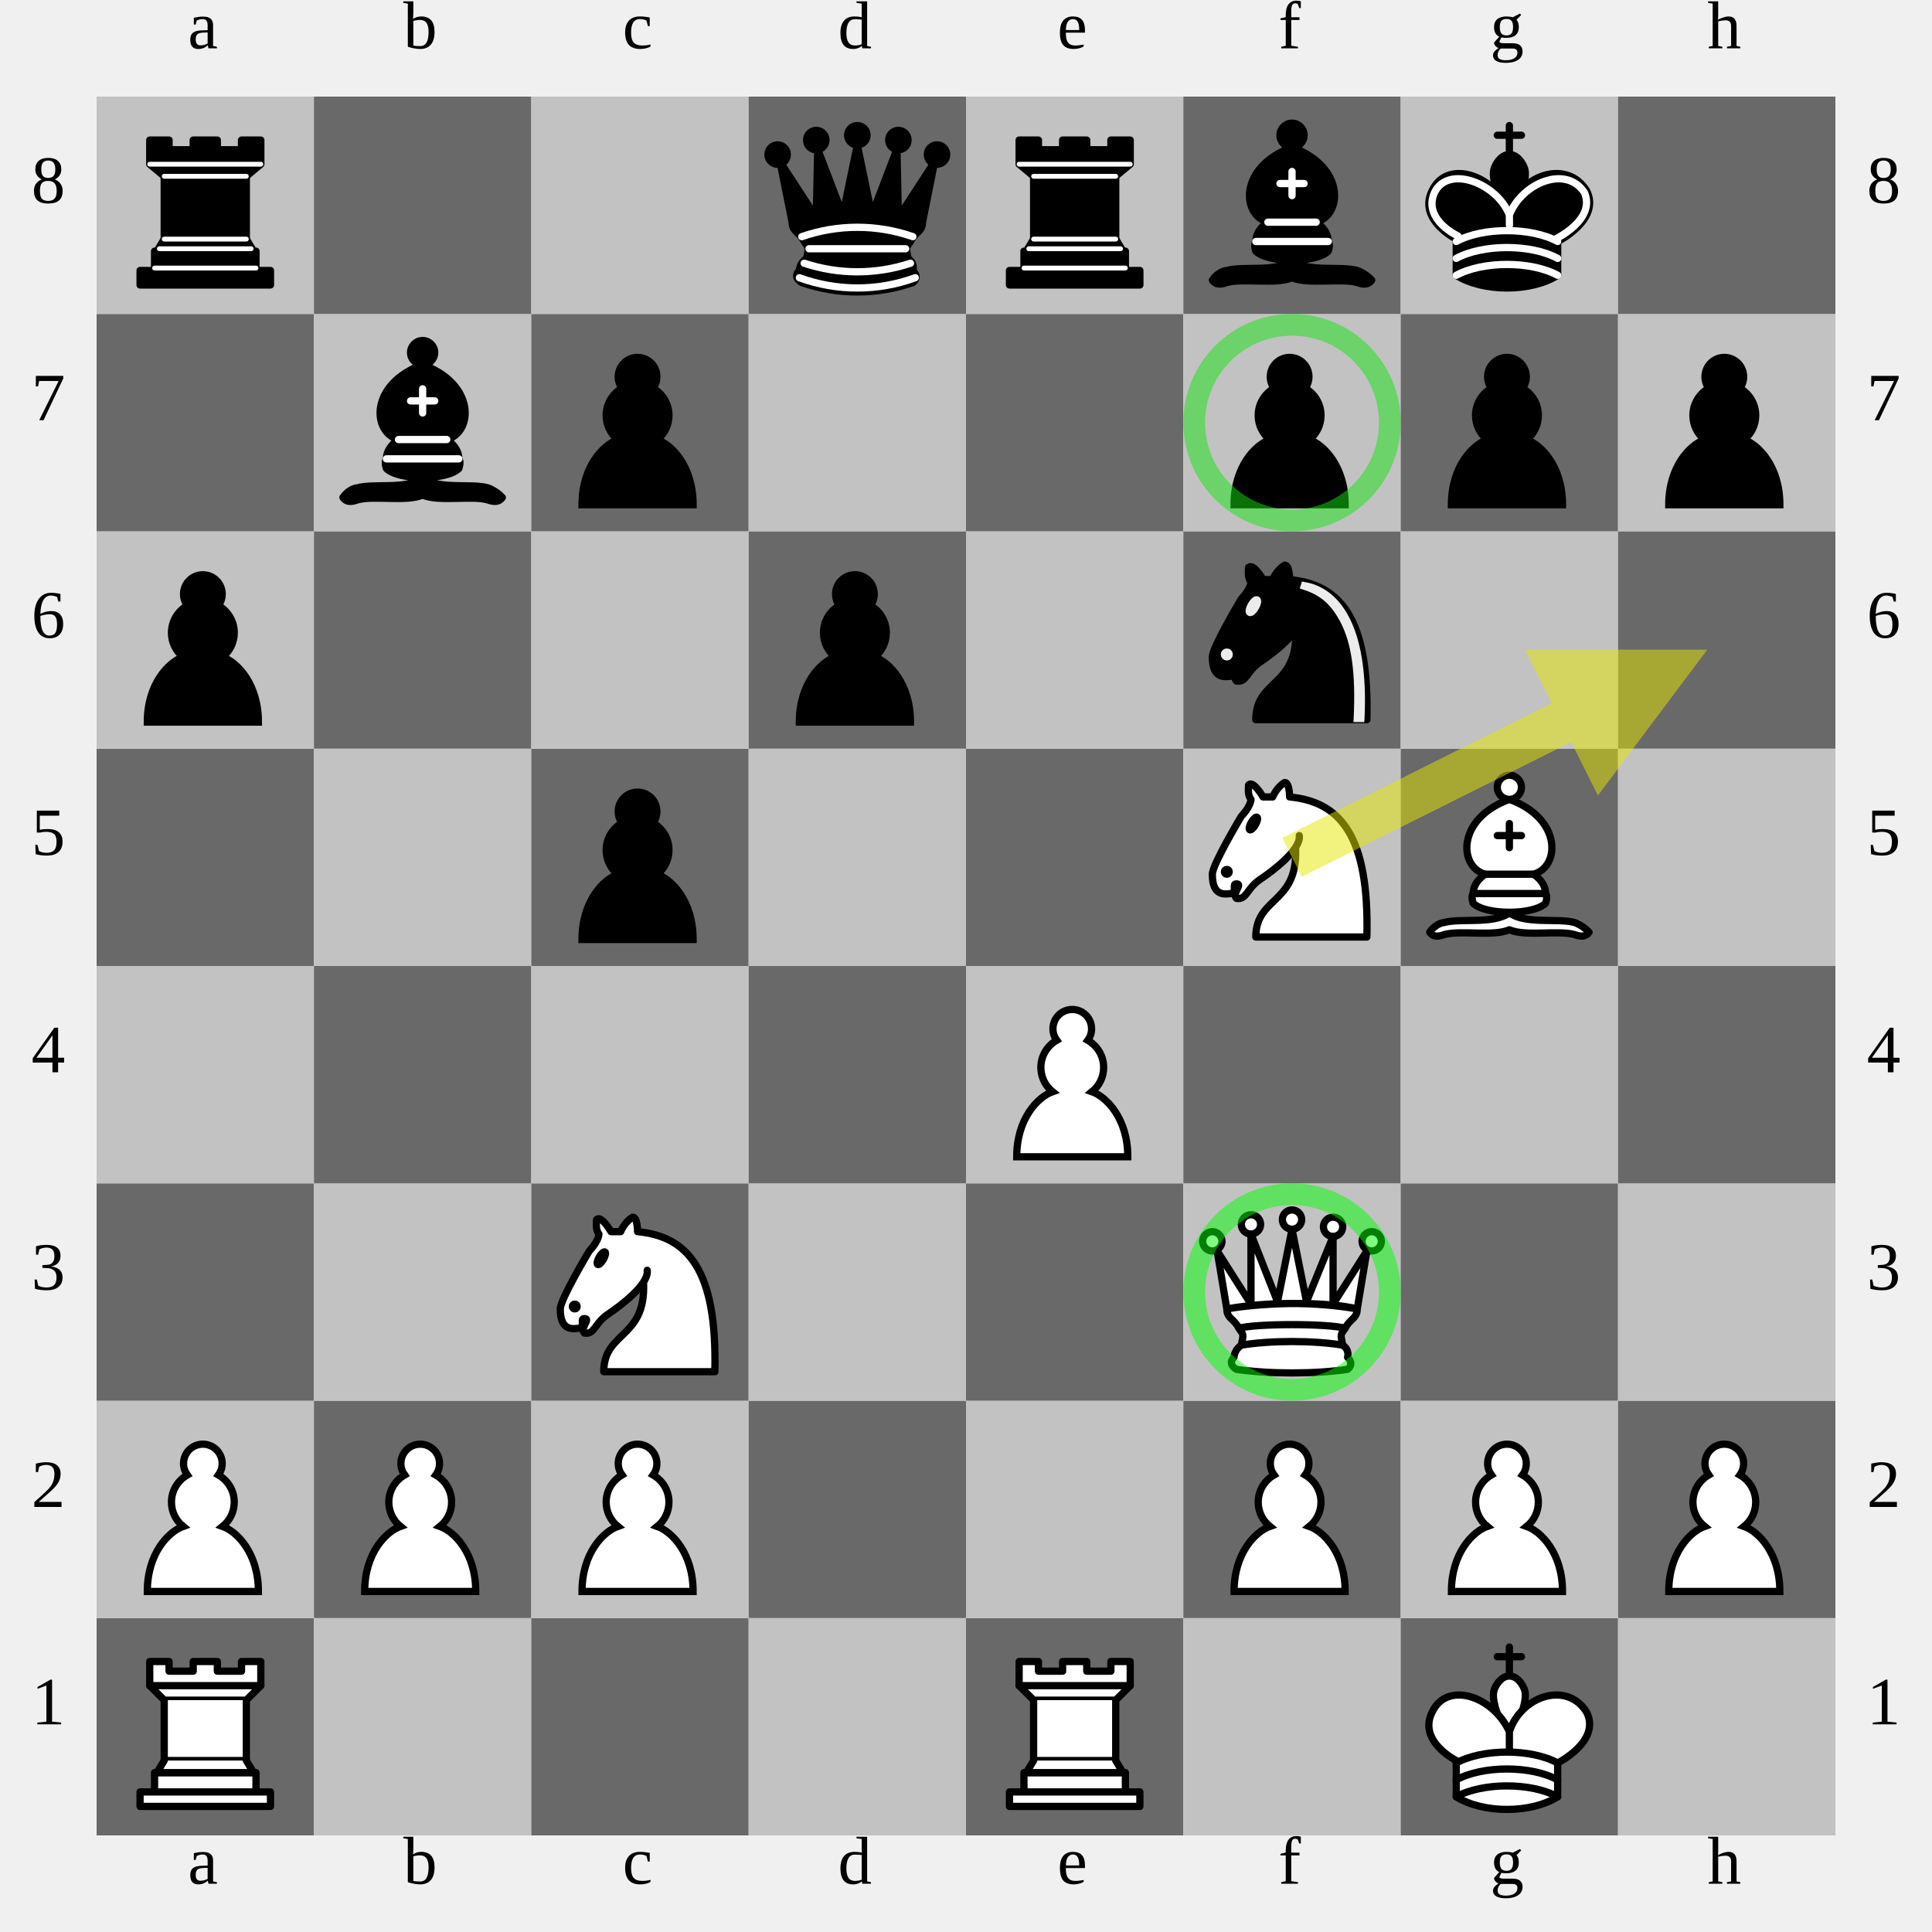
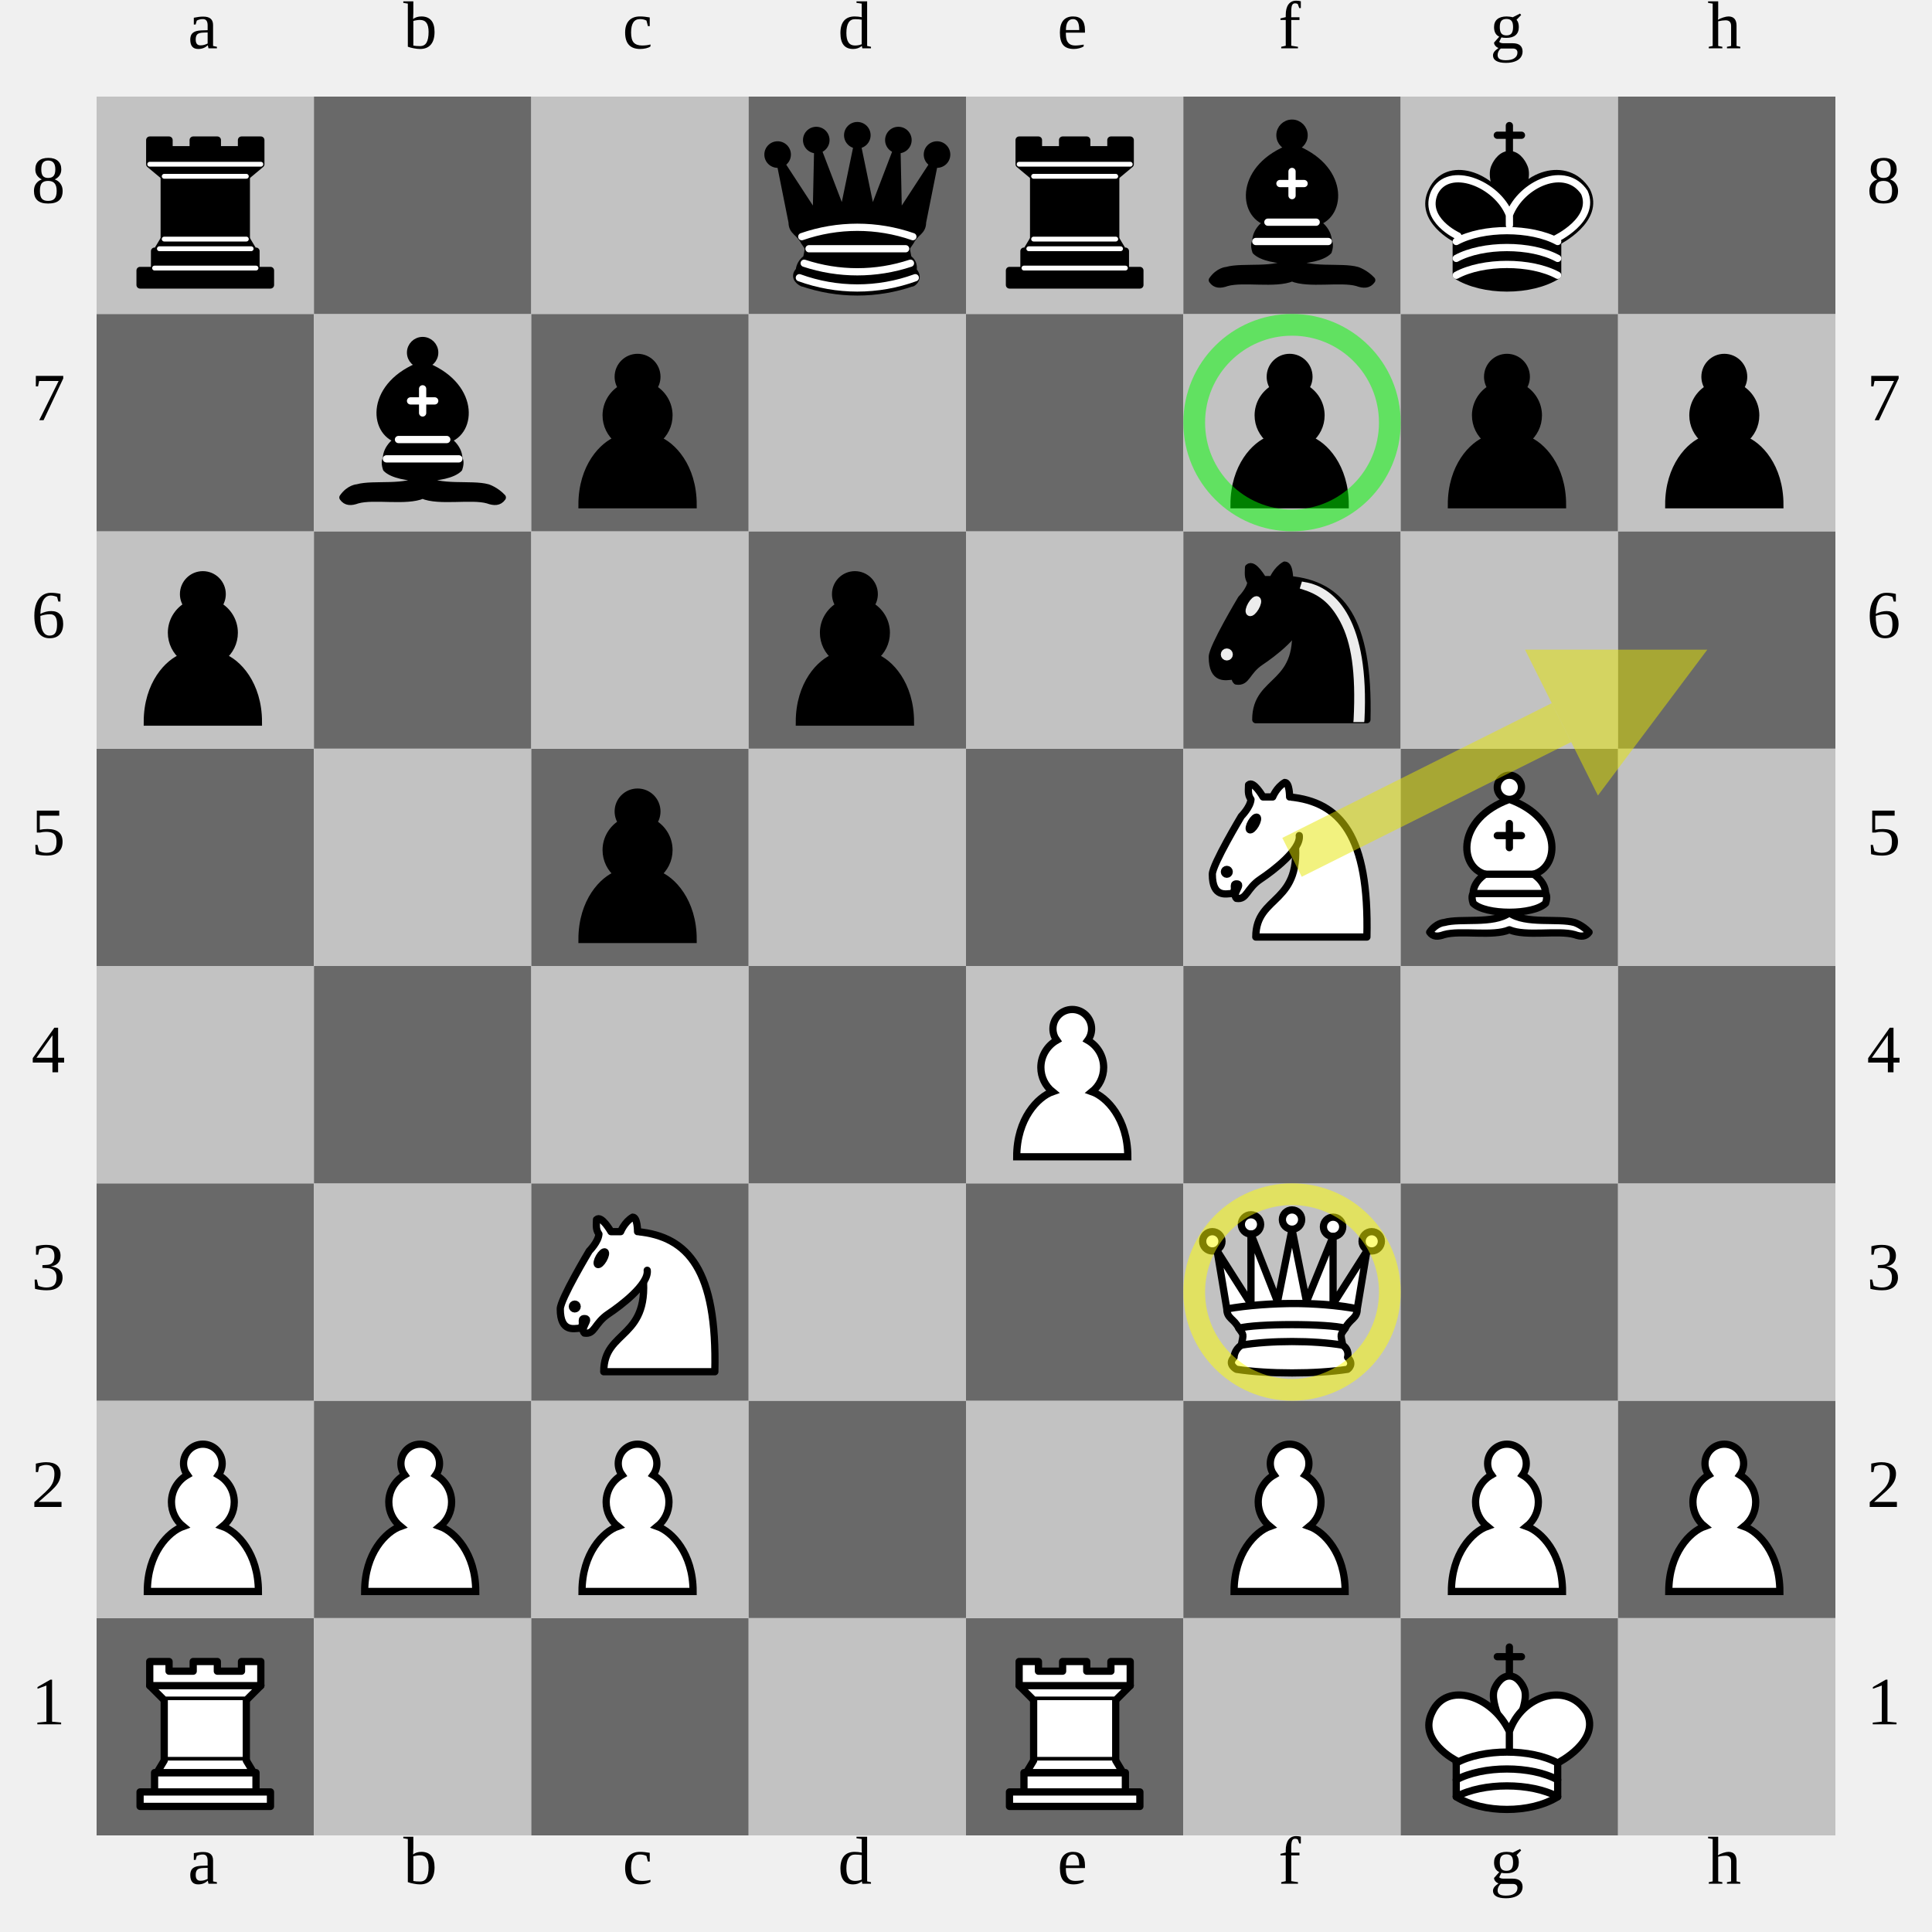
<svg xmlns="http://www.w3.org/2000/svg" xmlns:xlink="http://www.w3.org/1999/xlink" version="1.1" viewBox="0 0 400 400">
  <defs>
    <g class="white pawn" id="white-pawn">
      <path d="M22 9c-2.21 0-4 1.79-4 4 0 .89.29 1.71.78 2.38-1.95 1.12-3.28 3.21-3.28 5.62 0 2.03.94 3.84 2.41 5.03-3 1.06-7.41 5.55-7.41 13.47h23c0-7.92-4.41-12.41-7.41-13.47 1.47-1.19 2.41-3 2.41-5.03 0-2.41-1.33-4.5-3.28-5.62.49-.67.78-1.49.78-2.38 0-2.21-1.79-4-4-4z" fill="#fff" stroke="#000" stroke-linecap="round" stroke-width="1.5" />
    </g>
    <g class="white knight" fill="none" fill-rule="evenodd" id="white-knight" stroke="#000" stroke-linecap="round" stroke-linejoin="round" stroke-width="1.5">
      <path d="M 22,10 C 32.5,11 38.5,18 38,39 L 15,39 C 15,30 25,32.5 23,18" style="fill:#ffffff; stroke:#000000;" />
      <path d="M 24,18 C 24.38,20.91 18.45,25.37 16,27 C 13,29 13.18,31.34 11,31 C 9.958,30.06 12.41,27.96 11,28 C 10,28 11.19,29.23 10,30 C 9,30 5.997,31 6,26 C 6,24 12,14 12,14 C 12,14 13.89,12.1 14,10.5 C 13.27,9.506 13.5,8.5 13.5,7.5 C 14.5,6.5 16.5,10 16.5,10 L 18.5,10 C 18.5,10 19.28,8.008 21,7 C 22,7 22,10 22,10" style="fill:#ffffff; stroke:#000000;" />
      <path d="M 9.5 25.5 A 0.5 0.5 0 1 1 8.5,25.5 A 0.5 0.5 0 1 1 9.5 25.5 z" style="fill:#000000; stroke:#000000;" />
      <path d="M 15 15.5 A 0.5 1.5 0 1 1 14,15.5 A 0.5 1.5 0 1 1 15 15.5 z" style="fill:#000000; stroke:#000000;" transform="matrix(0.866,0.5,-0.5,0.866,9.693,-5.173)" />
    </g>
    <g class="white bishop" fill="none" fill-rule="evenodd" id="white-bishop" stroke="#000" stroke-linecap="round" stroke-linejoin="round" stroke-width="1.5">
      <g fill="#fff" stroke-linecap="butt">
        <path d="M9 36c3.39-.97 10.11.43 13.5-2 3.39 2.43 10.11 1.03 13.5 2 0 0 1.65.54 3 2-.68.97-1.65.99-3 .5-3.39-.97-10.11.46-13.5-1-3.39 1.46-10.11.03-13.5 1-1.354.49-2.323.47-3-.5 1.354-1.94 3-2 3-2zM15 32c2.5 2.5 12.5 2.5 15 0 .5-1.5 0-2 0-2 0-2.5-2.5-4-2.5-4 5.5-1.5 6-11.5-5-15.5-11 4-10.5 14-5 15.5 0 0-2.5 1.5-2.5 4 0 0-.5.5 0 2zM25 8a2.5 2.5 0 1 1-5 0 2.5 2.5 0 1 1 5 0z" />
      </g>
      <path d="M17.5 26h10M15 30h15m-7.5-14.5v5M20 18h5" stroke-linejoin="miter" />
    </g>
    <g class="white rook" fill="#fff" fill-rule="evenodd" id="white-rook" stroke="#000" stroke-linecap="round" stroke-linejoin="round" stroke-width="1.5">
      <path d="M9 39h27v-3H9v3zM12 36v-4h21v4H12zM11 14V9h4v2h5V9h5v2h5V9h4v5" stroke-linecap="butt" />
      <path d="M34 14l-3 3H14l-3-3" />
      <path d="M31 17v12.5H14V17" stroke-linecap="butt" stroke-linejoin="miter" />
      <path d="M31 29.5l1.5 2.5h-20l1.5-2.5" />
      <path d="M11 14h23" fill="none" stroke-linejoin="miter" />
    </g>
    <g class="white queen" fill="#fff" fill-rule="evenodd" id="white-queen" stroke="#000" stroke-linecap="round" stroke-linejoin="round" stroke-width="1.5">
      <path d="M8 12a2 2 0 1 1-4 0 2 2 0 1 1 4 0zM24.5 7.5a2 2 0 1 1-4 0 2 2 0 1 1 4 0zM41 12a2 2 0 1 1-4 0 2 2 0 1 1 4 0zM16 8.5a2 2 0 1 1-4 0 2 2 0 1 1 4 0zM33 9a2 2 0 1 1-4 0 2 2 0 1 1 4 0z" />
      <path d="M9 26c8.5-1.5 21-1.5 27 0l2-12-7 11V11l-5.5 13.5-3-15-3 15-5.5-14V25L7 14l2 12zM9 26c0 2 1.5 2 2.5 4 1 1.5 1 1 .5 3.5-1.5 1-1.5 2.5-1.5 2.5-1.5 1.5.5 2.5.5 2.5 6.5 1 16.5 1 23 0 0 0 1.5-1 0-2.5 0 0 .5-1.5-1-2.5-.5-2.5-.5-2 .5-3.5 1-2 2.5-2 2.5-4-8.5-1.5-18.5-1.5-27 0z" stroke-linecap="butt" />
      <path d="M11.5 30c3.5-1 18.5-1 22 0M12 33.5c6-1 15-1 21 0" fill="none" />
    </g>
    <g class="white king" fill="none" fill-rule="evenodd" id="white-king" stroke="#000" stroke-linecap="round" stroke-linejoin="round" stroke-width="1.5">
      <path d="M22.5 11.63V6M20 8h5" stroke-linejoin="miter" />
      <path d="M22.5 25s4.5-7.5 3-10.5c0 0-1-2.5-3-2.5s-3 2.5-3 2.5c-1.5 3 3 10.5 3 10.5" fill="#fff" stroke-linecap="butt" stroke-linejoin="miter" />
      <path d="M11.5 37c5.5 3.5 15.5 3.5 21 0v-7s9-4.5 6-10.5c-4-6.5-13.5-3.5-16 4V27v-3.5c-3.5-7.5-13-10.5-16-4-3 6 5 10 5 10V37z" fill="#fff" />
      <path d="M11.5 30c5.5-3 15.5-3 21 0m-21 3.5c5.5-3 15.5-3 21 0m-21 3.5c5.5-3 15.5-3 21 0" />
    </g>
    <g class="black pawn" id="black-pawn">
      <path d="M22 9c-2.21 0-4 1.79-4 4 0 .89.29 1.71.78 2.38-1.95 1.12-3.28 3.21-3.28 5.62 0 2.03.94 3.84 2.41 5.03-3 1.06-7.41 5.55-7.41 13.47h23c0-7.92-4.41-12.41-7.41-13.47 1.47-1.19 2.41-3 2.41-5.03 0-2.41-1.33-4.5-3.28-5.62.49-.67.78-1.49.78-2.38 0-2.21-1.79-4-4-4z" stroke="#000" stroke-linecap="round" stroke-width="1.5" />
    </g>
    <g class="black knight" fill="none" fill-rule="evenodd" id="black-knight" stroke="#000" stroke-linecap="round" stroke-linejoin="round" stroke-width="1.5">
      <path d="M 22,10 C 32.5,11 38.5,18 38,39 L 15,39 C 15,30 25,32.5 23,18" style="fill:#000000; stroke:#000000;" />
      <path d="M 24,18 C 24.38,20.91 18.45,25.37 16,27 C 13,29 13.18,31.34 11,31 C 9.958,30.06 12.41,27.96 11,28 C 10,28 11.19,29.23 10,30 C 9,30 5.997,31 6,26 C 6,24 12,14 12,14 C 12,14 13.89,12.1 14,10.5 C 13.27,9.506 13.5,8.5 13.5,7.5 C 14.5,6.5 16.5,10 16.5,10 L 18.5,10 C 18.5,10 19.28,8.008 21,7 C 22,7 22,10 22,10" style="fill:#000000; stroke:#000000;" />
      <path d="M 9.5 25.5 A 0.5 0.5 0 1 1 8.5,25.5 A 0.5 0.5 0 1 1 9.5 25.5 z" style="fill:#ececec; stroke:#ececec;" />
      <path d="M 15 15.5 A 0.5 1.5 0 1 1 14,15.5 A 0.5 1.5 0 1 1 15 15.5 z" style="fill:#ececec; stroke:#ececec;" transform="matrix(0.866,0.5,-0.5,0.866,9.693,-5.173)" />
      <path d="M 24.55,10.4 L 24.1,11.85 L 24.6,12 C 27.75,13 30.25,14.49 32.5,18.75 C 34.75,23.01 35.75,29.06 35.25,39 L 35.2,39.5 L 37.45,39.5 L 37.5,39 C 38,28.94 36.62,22.15 34.25,17.66 C 31.88,13.17 28.46,11.02 25.06,10.5 L 24.55,10.4 z " style="fill:#ececec; stroke:none;" />
    </g>
    <g class="black bishop" fill="none" fill-rule="evenodd" id="black-bishop" stroke="#000" stroke-linecap="round" stroke-linejoin="round" stroke-width="1.5">
      <path d="M9 36c3.39-.97 10.11.43 13.5-2 3.39 2.43 10.11 1.03 13.5 2 0 0 1.65.54 3 2-.68.97-1.65.99-3 .5-3.39-.97-10.11.46-13.5-1-3.39 1.46-10.11.03-13.5 1-1.354.49-2.323.47-3-.5 1.354-1.94 3-2 3-2zm6-4c2.5 2.5 12.5 2.5 15 0 .5-1.5 0-2 0-2 0-2.5-2.5-4-2.5-4 5.5-1.5 6-11.5-5-15.5-11 4-10.5 14-5 15.5 0 0-2.5 1.5-2.5 4 0 0-.5.5 0 2zM25 8a2.5 2.5 0 1 1-5 0 2.5 2.5 0 1 1 5 0z" fill="#000" stroke-linecap="butt" />
      <path d="M17.5 26h10M15 30h15m-7.5-14.5v5M20 18h5" stroke="#fff" stroke-linejoin="miter" />
    </g>
    <g class="black rook" fill="#000" fill-rule="evenodd" id="black-rook" stroke="#000" stroke-linecap="round" stroke-linejoin="round" stroke-width="1.5">
      <path d="M9 39h27v-3H9v3zM12.5 32l1.5-2.5h17l1.5 2.5h-20zM12 36v-4h21v4H12z" stroke-linecap="butt" />
      <path d="M14 29.5v-13h17v13H14z" stroke-linecap="butt" stroke-linejoin="miter" />
      <path d="M14 16.5L11 14h23l-3 2.5H14zM11 14V9h4v2h5V9h5v2h5V9h4v5H11z" stroke-linecap="butt" />
      <path d="M12 35.5h21M13 31.5h19M14 29.5h17M14 16.5h17M11 14h23" fill="none" stroke="#fff" stroke-linejoin="miter" stroke-width="1" />
    </g>
    <g class="black queen" fill="#000" fill-rule="evenodd" id="black-queen" stroke="#000" stroke-linecap="round" stroke-linejoin="round" stroke-width="1.5">
      <g fill="#000" stroke="none">
        <circle cx="6" cy="12" r="2.75" />
        <circle cx="14" cy="9" r="2.75" />
        <circle cx="22.5" cy="8" r="2.75" />
        <circle cx="31" cy="9" r="2.75" />
        <circle cx="39" cy="12" r="2.75" />
      </g>
      <path d="M9 26c8.5-1.5 21-1.5 27 0l2.5-12.5L31 25l-.3-14.1-5.2 13.6-3-14.5-3 14.5-5.2-13.6L14 25 6.5 13.5 9 26zM9 26c0 2 1.5 2 2.5 4 1 1.5 1 1 .5 3.5-1.5 1-1.5 2.5-1.5 2.5-1.5 1.5.5 2.5.5 2.5 6.5 1 16.5 1 23 0 0 0 1.5-1 0-2.5 0 0 .5-1.5-1-2.5-.5-2.5-.5-2 .5-3.5 1-2 2.5-2 2.5-4-8.5-1.5-18.5-1.5-27 0z" stroke-linecap="butt" />
      <path d="M11 38.5a35 35 1 0 0 23 0" fill="none" stroke-linecap="butt" />
      <path d="M11 29a35 35 1 0 1 23 0M12.5 31.5h20M11.5 34.5a35 35 1 0 0 22 0M10.5 37.5a35 35 1 0 0 24 0" fill="none" stroke="#fff" />
    </g>
    <g class="black king" fill="none" fill-rule="evenodd" id="black-king" stroke="#000" stroke-linecap="round" stroke-linejoin="round" stroke-width="1.5">
      <path d="M22.5 11.63V6" stroke-linejoin="miter" />
      <path d="M22.5 25s4.5-7.5 3-10.5c0 0-1-2.5-3-2.5s-3 2.5-3 2.5c-1.5 3 3 10.5 3 10.5" fill="#000" stroke-linecap="butt" stroke-linejoin="miter" />
      <path d="M11.5 37c5.5 3.5 15.5 3.5 21 0v-7s9-4.5 6-10.5c-4-6.5-13.5-3.5-16 4V27v-3.5c-3.5-7.5-13-10.5-16-4-3 6 5 10 5 10V37z" fill="#000" />
      <path d="M20 8h5" stroke-linejoin="miter" />
      <path d="M32 29.5s8.5-4 6.03-9.65C34.15 14 25 18 22.5 24.5l.01 2.1-.01-2.1C20 18 9.906 14 6.997 19.85c-2.497 5.65 4.853 9 4.853 9M11.5 30c5.5-3 15.5-3 21 0m-21 3.5c5.5-3 15.5-3 21 0m-21 3.5c5.5-3 15.5-3 21 0" stroke="#fff" />
    </g>
  </defs>
  <rect class="square dark a1" fill="#696969" height="45" stroke="none" width="45" x="20" y="335" />
  <use transform="translate(20, 335)" xlink:href="#white-rook" />
  <rect class="square light b1" fill="#c2c2c2" height="45" stroke="none" width="45" x="65" y="335" />
  <rect class="square dark c1" fill="#696969" height="45" stroke="none" width="45" x="110" y="335" />
  <rect class="square light d1" fill="#c2c2c2" height="45" stroke="none" width="45" x="155" y="335" />
  <rect class="square dark e1" fill="#696969" height="45" stroke="none" width="45" x="200" y="335" />
  <use transform="translate(200, 335)" xlink:href="#white-rook" />
  <rect class="square light f1" fill="#c2c2c2" height="45" stroke="none" width="45" x="245" y="335" />
  <rect class="square dark g1" fill="#696969" height="45" stroke="none" width="45" x="290" y="335" />
  <use transform="translate(290, 335)" xlink:href="#white-king" />
  <rect class="square light h1" fill="#c2c2c2" height="45" stroke="none" width="45" x="335" y="335" />
  <rect class="square light a2" fill="#c2c2c2" height="45" stroke="none" width="45" x="20" y="290" />
  <use transform="translate(20, 290)" xlink:href="#white-pawn" />
  <rect class="square dark b2" fill="#696969" height="45" stroke="none" width="45" x="65" y="290" />
  <use transform="translate(65, 290)" xlink:href="#white-pawn" />
  <rect class="square light c2" fill="#c2c2c2" height="45" stroke="none" width="45" x="110" y="290" />
  <use transform="translate(110, 290)" xlink:href="#white-pawn" />
  <rect class="square dark d2" fill="#696969" height="45" stroke="none" width="45" x="155" y="290" />
  <rect class="square light e2" fill="#c2c2c2" height="45" stroke="none" width="45" x="200" y="290" />
  <rect class="square dark f2" fill="#696969" height="45" stroke="none" width="45" x="245" y="290" />
  <use transform="translate(245, 290)" xlink:href="#white-pawn" />
  <rect class="square light g2" fill="#c2c2c2" height="45" stroke="none" width="45" x="290" y="290" />
  <use transform="translate(290, 290)" xlink:href="#white-pawn" />
  <rect class="square dark h2" fill="#696969" height="45" stroke="none" width="45" x="335" y="290" />
  <use transform="translate(335, 290)" xlink:href="#white-pawn" />
  <rect class="square dark a3" fill="#696969" height="45" stroke="none" width="45" x="20" y="245" />
  <rect class="square light b3" fill="#c2c2c2" height="45" stroke="none" width="45" x="65" y="245" />
  <rect class="square dark c3" fill="#696969" height="45" stroke="none" width="45" x="110" y="245" />
  <use transform="translate(110, 245)" xlink:href="#white-knight" />
  <rect class="square light d3" fill="#c2c2c2" height="45" stroke="none" width="45" x="155" y="245" />
  <rect class="square dark e3" fill="#696969" height="45" stroke="none" width="45" x="200" y="245" />
  <rect class="square light f3" fill="#c2c2c2" height="45" stroke="none" width="45" x="245" y="245" />
  <use transform="translate(245, 245)" xlink:href="#white-queen" />
  <rect class="square dark g3" fill="#696969" height="45" stroke="none" width="45" x="290" y="245" />
  <rect class="square light h3" fill="#c2c2c2" height="45" stroke="none" width="45" x="335" y="245" />
  <rect class="square light a4" fill="#c2c2c2" height="45" stroke="none" width="45" x="20" y="200" />
  <rect class="square dark b4" fill="#696969" height="45" stroke="none" width="45" x="65" y="200" />
  <rect class="square light c4" fill="#c2c2c2" height="45" stroke="none" width="45" x="110" y="200" />
  <rect class="square dark d4" fill="#696969" height="45" stroke="none" width="45" x="155" y="200" />
  <rect class="square light e4" fill="#c2c2c2" height="45" stroke="none" width="45" x="200" y="200" />
  <use transform="translate(200, 200)" xlink:href="#white-pawn" />
  <rect class="square dark f4" fill="#696969" height="45" stroke="none" width="45" x="245" y="200" />
  <rect class="square light g4" fill="#c2c2c2" height="45" stroke="none" width="45" x="290" y="200" />
  <rect class="square dark h4" fill="#696969" height="45" stroke="none" width="45" x="335" y="200" />
  <rect class="square dark a5" fill="#696969" height="45" stroke="none" width="45" x="20" y="155" />
  <rect class="square light b5" fill="#c2c2c2" height="45" stroke="none" width="45" x="65" y="155" />
  <rect class="square dark c5" fill="#696969" height="45" stroke="none" width="45" x="110" y="155" />
  <use transform="translate(110, 155)" xlink:href="#black-pawn" />
  <rect class="square light d5" fill="#c2c2c2" height="45" stroke="none" width="45" x="155" y="155" />
  <rect class="square dark e5" fill="#696969" height="45" stroke="none" width="45" x="200" y="155" />
  <rect class="square light f5" fill="#c2c2c2" height="45" stroke="none" width="45" x="245" y="155" />
  <use transform="translate(245, 155)" xlink:href="#white-knight" />
  <rect class="square dark g5" fill="#696969" height="45" stroke="none" width="45" x="290" y="155" />
  <use transform="translate(290, 155)" xlink:href="#white-bishop" />
  <rect class="square light h5" fill="#c2c2c2" height="45" stroke="none" width="45" x="335" y="155" />
  <rect class="square light a6" fill="#c2c2c2" height="45" stroke="none" width="45" x="20" y="110" />
  <use transform="translate(20, 110)" xlink:href="#black-pawn" />
  <rect class="square dark b6" fill="#696969" height="45" stroke="none" width="45" x="65" y="110" />
  <rect class="square light c6" fill="#c2c2c2" height="45" stroke="none" width="45" x="110" y="110" />
  <rect class="square dark d6" fill="#696969" height="45" stroke="none" width="45" x="155" y="110" />
  <use transform="translate(155, 110)" xlink:href="#black-pawn" />
  <rect class="square light e6" fill="#c2c2c2" height="45" stroke="none" width="45" x="200" y="110" />
  <rect class="square dark f6" fill="#696969" height="45" stroke="none" width="45" x="245" y="110" />
  <use transform="translate(245, 110)" xlink:href="#black-knight" />
  <rect class="square light g6" fill="#c2c2c2" height="45" stroke="none" width="45" x="290" y="110" />
  <rect class="square dark h6" fill="#696969" height="45" stroke="none" width="45" x="335" y="110" />
  <rect class="square dark a7" fill="#696969" height="45" stroke="none" width="45" x="20" y="65" />
  <rect class="square light b7" fill="#c2c2c2" height="45" stroke="none" width="45" x="65" y="65" />
  <use transform="translate(65, 65)" xlink:href="#black-bishop" />
  <rect class="square dark c7" fill="#696969" height="45" stroke="none" width="45" x="110" y="65" />
  <use transform="translate(110, 65)" xlink:href="#black-pawn" />
  <rect class="square light d7" fill="#c2c2c2" height="45" stroke="none" width="45" x="155" y="65" />
  <rect class="square dark e7" fill="#696969" height="45" stroke="none" width="45" x="200" y="65" />
  <rect class="square light f7" fill="#c2c2c2" height="45" stroke="none" width="45" x="245" y="65" />
  <use transform="translate(245, 65)" xlink:href="#black-pawn" />
  <rect class="square dark g7" fill="#696969" height="45" stroke="none" width="45" x="290" y="65" />
  <use transform="translate(290, 65)" xlink:href="#black-pawn" />
  <rect class="square light h7" fill="#c2c2c2" height="45" stroke="none" width="45" x="335" y="65" />
  <use transform="translate(335, 65)" xlink:href="#black-pawn" />
  <rect class="square light a8" fill="#c2c2c2" height="45" stroke="none" width="45" x="20" y="20" />
  <use transform="translate(20, 20)" xlink:href="#black-rook" />
  <rect class="square dark b8" fill="#696969" height="45" stroke="none" width="45" x="65" y="20" />
  <rect class="square light c8" fill="#c2c2c2" height="45" stroke="none" width="45" x="110" y="20" />
  <rect class="square dark d8" fill="#696969" height="45" stroke="none" width="45" x="155" y="20" />
  <use transform="translate(155, 20)" xlink:href="#black-queen" />
  <rect class="square light e8" fill="#c2c2c2" height="45" stroke="none" width="45" x="200" y="20" />
  <use transform="translate(200, 20)" xlink:href="#black-rook" />
  <rect class="square dark f8" fill="#696969" height="45" stroke="none" width="45" x="245" y="20" />
  <use transform="translate(245, 20)" xlink:href="#black-bishop" />
  <rect class="square light g8" fill="#c2c2c2" height="45" stroke="none" width="45" x="290" y="20" />
  <use transform="translate(290, 20)" xlink:href="#black-king" />
  <rect class="square dark h8" fill="#696969" height="45" stroke="none" width="45" x="335" y="20" />
  <text alignment-baseline="middle" font-size="14" text-anchor="middle" x="42" y="10">a</text>
  <text alignment-baseline="middle" font-size="14" text-anchor="middle" x="42" y="390">a</text>
  <text alignment-baseline="middle" font-size="14" text-anchor="middle" x="87" y="10">b</text>
  <text alignment-baseline="middle" font-size="14" text-anchor="middle" x="87" y="390">b</text>
  <text alignment-baseline="middle" font-size="14" text-anchor="middle" x="132" y="10">c</text>
  <text alignment-baseline="middle" font-size="14" text-anchor="middle" x="132" y="390">c</text>
  <text alignment-baseline="middle" font-size="14" text-anchor="middle" x="177" y="10">d</text>
  <text alignment-baseline="middle" font-size="14" text-anchor="middle" x="177" y="390">d</text>
  <text alignment-baseline="middle" font-size="14" text-anchor="middle" x="222" y="10">e</text>
  <text alignment-baseline="middle" font-size="14" text-anchor="middle" x="222" y="390">e</text>
  <text alignment-baseline="middle" font-size="14" text-anchor="middle" x="267" y="10">f</text>
  <text alignment-baseline="middle" font-size="14" text-anchor="middle" x="267" y="390">f</text>
  <text alignment-baseline="middle" font-size="14" text-anchor="middle" x="312" y="10">g</text>
  <text alignment-baseline="middle" font-size="14" text-anchor="middle" x="312" y="390">g</text>
  <text alignment-baseline="middle" font-size="14" text-anchor="middle" x="357" y="10">h</text>
  <text alignment-baseline="middle" font-size="14" text-anchor="middle" x="357" y="390">h</text>
  <text alignment-baseline="middle" font-size="14" text-anchor="middle" x="10" y="357">1</text>
  <text alignment-baseline="middle" font-size="14" text-anchor="middle" x="390" y="357">1</text>
  <text alignment-baseline="middle" font-size="14" text-anchor="middle" x="10" y="312">2</text>
  <text alignment-baseline="middle" font-size="14" text-anchor="middle" x="390" y="312">2</text>
  <text alignment-baseline="middle" font-size="14" text-anchor="middle" x="10" y="267">3</text>
  <text alignment-baseline="middle" font-size="14" text-anchor="middle" x="390" y="267">3</text>
  <text alignment-baseline="middle" font-size="14" text-anchor="middle" x="10" y="222">4</text>
  <text alignment-baseline="middle" font-size="14" text-anchor="middle" x="390" y="222">4</text>
  <text alignment-baseline="middle" font-size="14" text-anchor="middle" x="10" y="177">5</text>
  <text alignment-baseline="middle" font-size="14" text-anchor="middle" x="390" y="177">5</text>
  <text alignment-baseline="middle" font-size="14" text-anchor="middle" x="10" y="132">6</text>
  <text alignment-baseline="middle" font-size="14" text-anchor="middle" x="390" y="132">6</text>
  <text alignment-baseline="middle" font-size="14" text-anchor="middle" x="10" y="87">7</text>
  <text alignment-baseline="middle" font-size="14" text-anchor="middle" x="390" y="87">7</text>
  <text alignment-baseline="middle" font-size="14" text-anchor="middle" x="10" y="42">8</text>
  <text alignment-baseline="middle" font-size="14" text-anchor="middle" x="390" y="42">8</text>
  <line class="arrow" opacity="0.5" stroke="#e6e600" stroke-linecap="butt" stroke-width="9.0" x1="267.5" x2="323.288" y1="177.5" y2="149.606" />
  <polygon class="arrow" fill="#e6e600" opacity="0.5" points="353.475,134.512 315.741,134.512 330.835,164.699" />
-   <circle cx="267.5" cy="87.5" fill="none" opacity="0.5" r="20.25" stroke="#13E30F" stroke-width="4.5" />
-   <circle cx="267.5" cy="267.5" fill="none" opacity="0.5" r="20.25" stroke="#00FF00" stroke-width="4.5" />
+   <circle cx="267.5" cy="87.5" fill="none" opacity="0.5" r="20.25" stroke="#00ff00" stroke-width="4.5" />
+   <circle cx="267.5" cy="267.5" fill="none" opacity="0.5" r="20.25" stroke="#ffff00" stroke-width="4.5" />
</svg>
